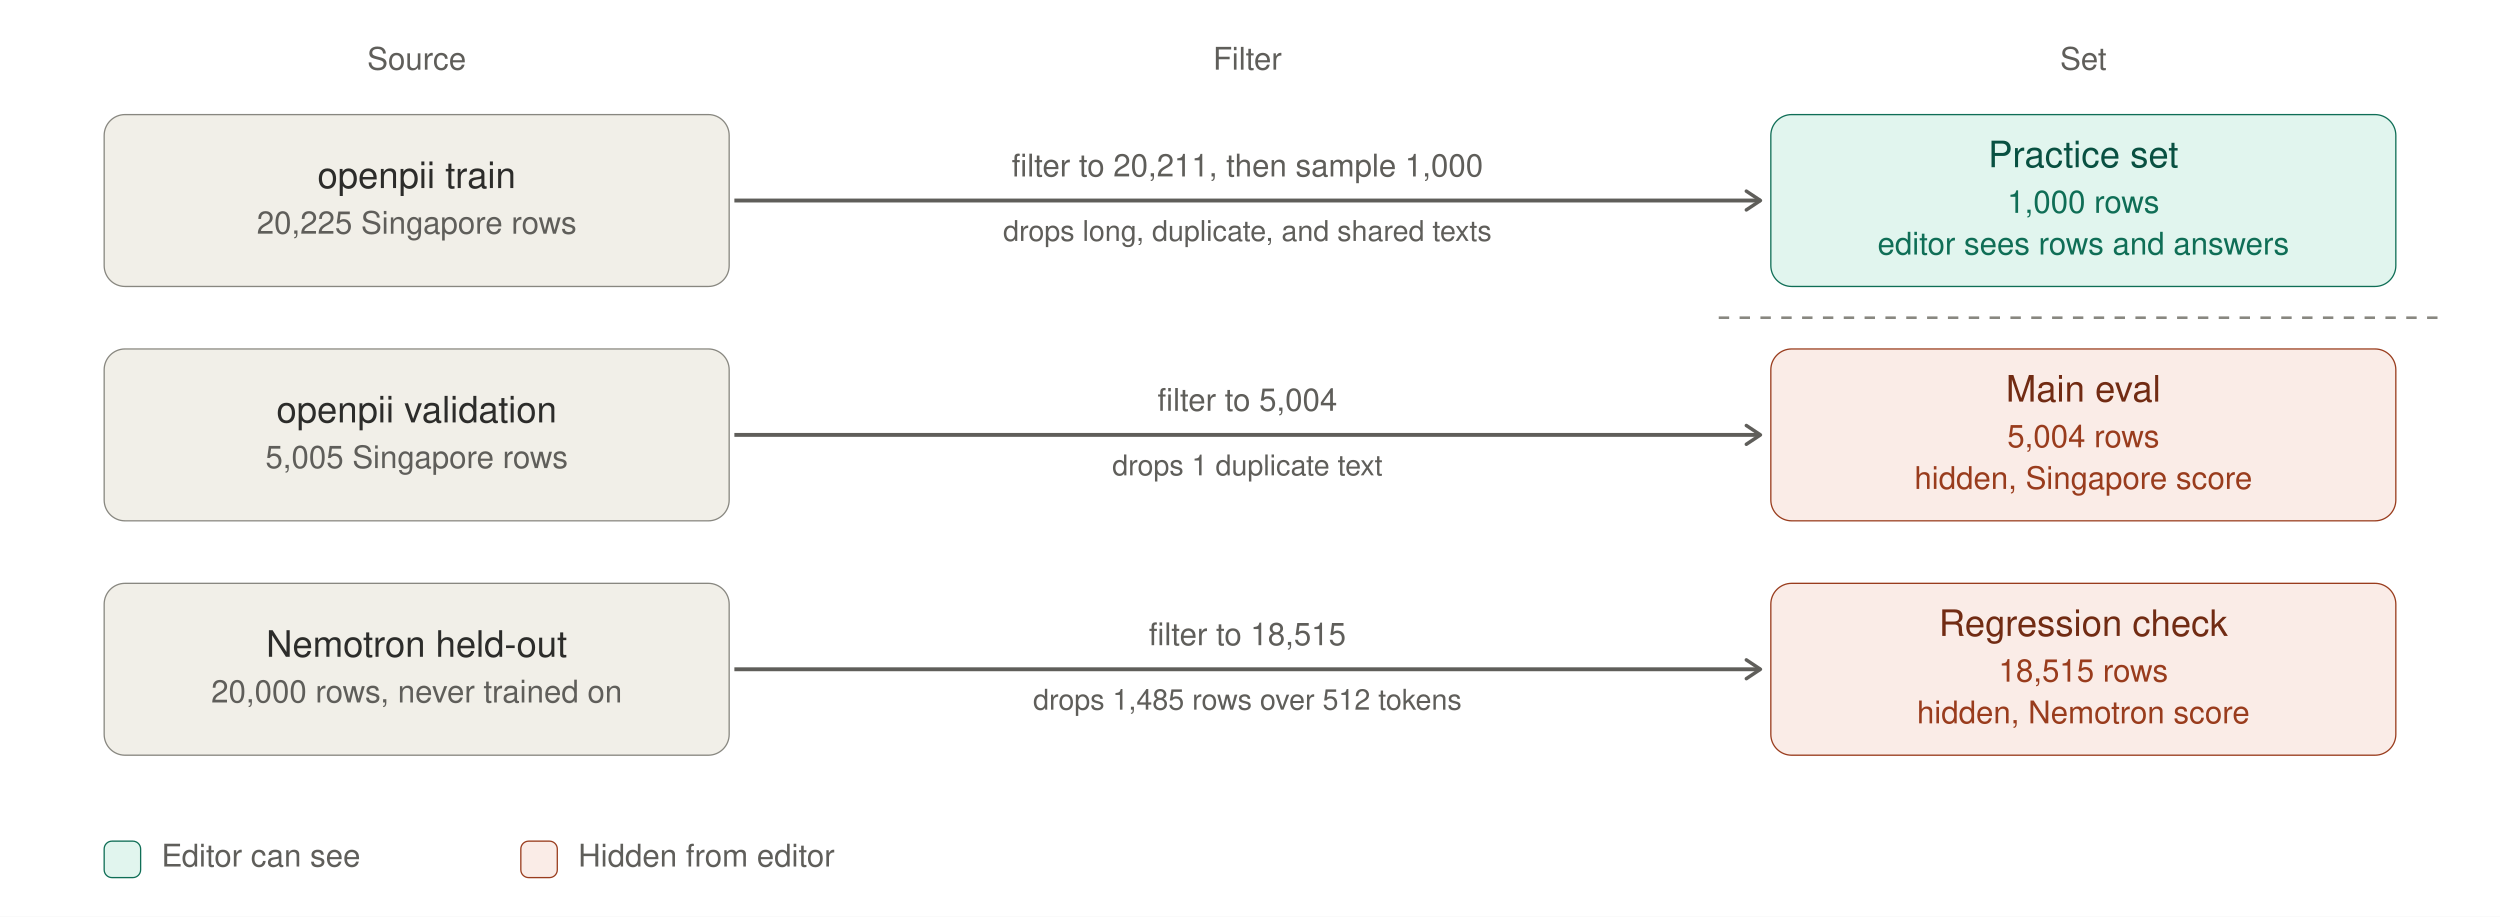
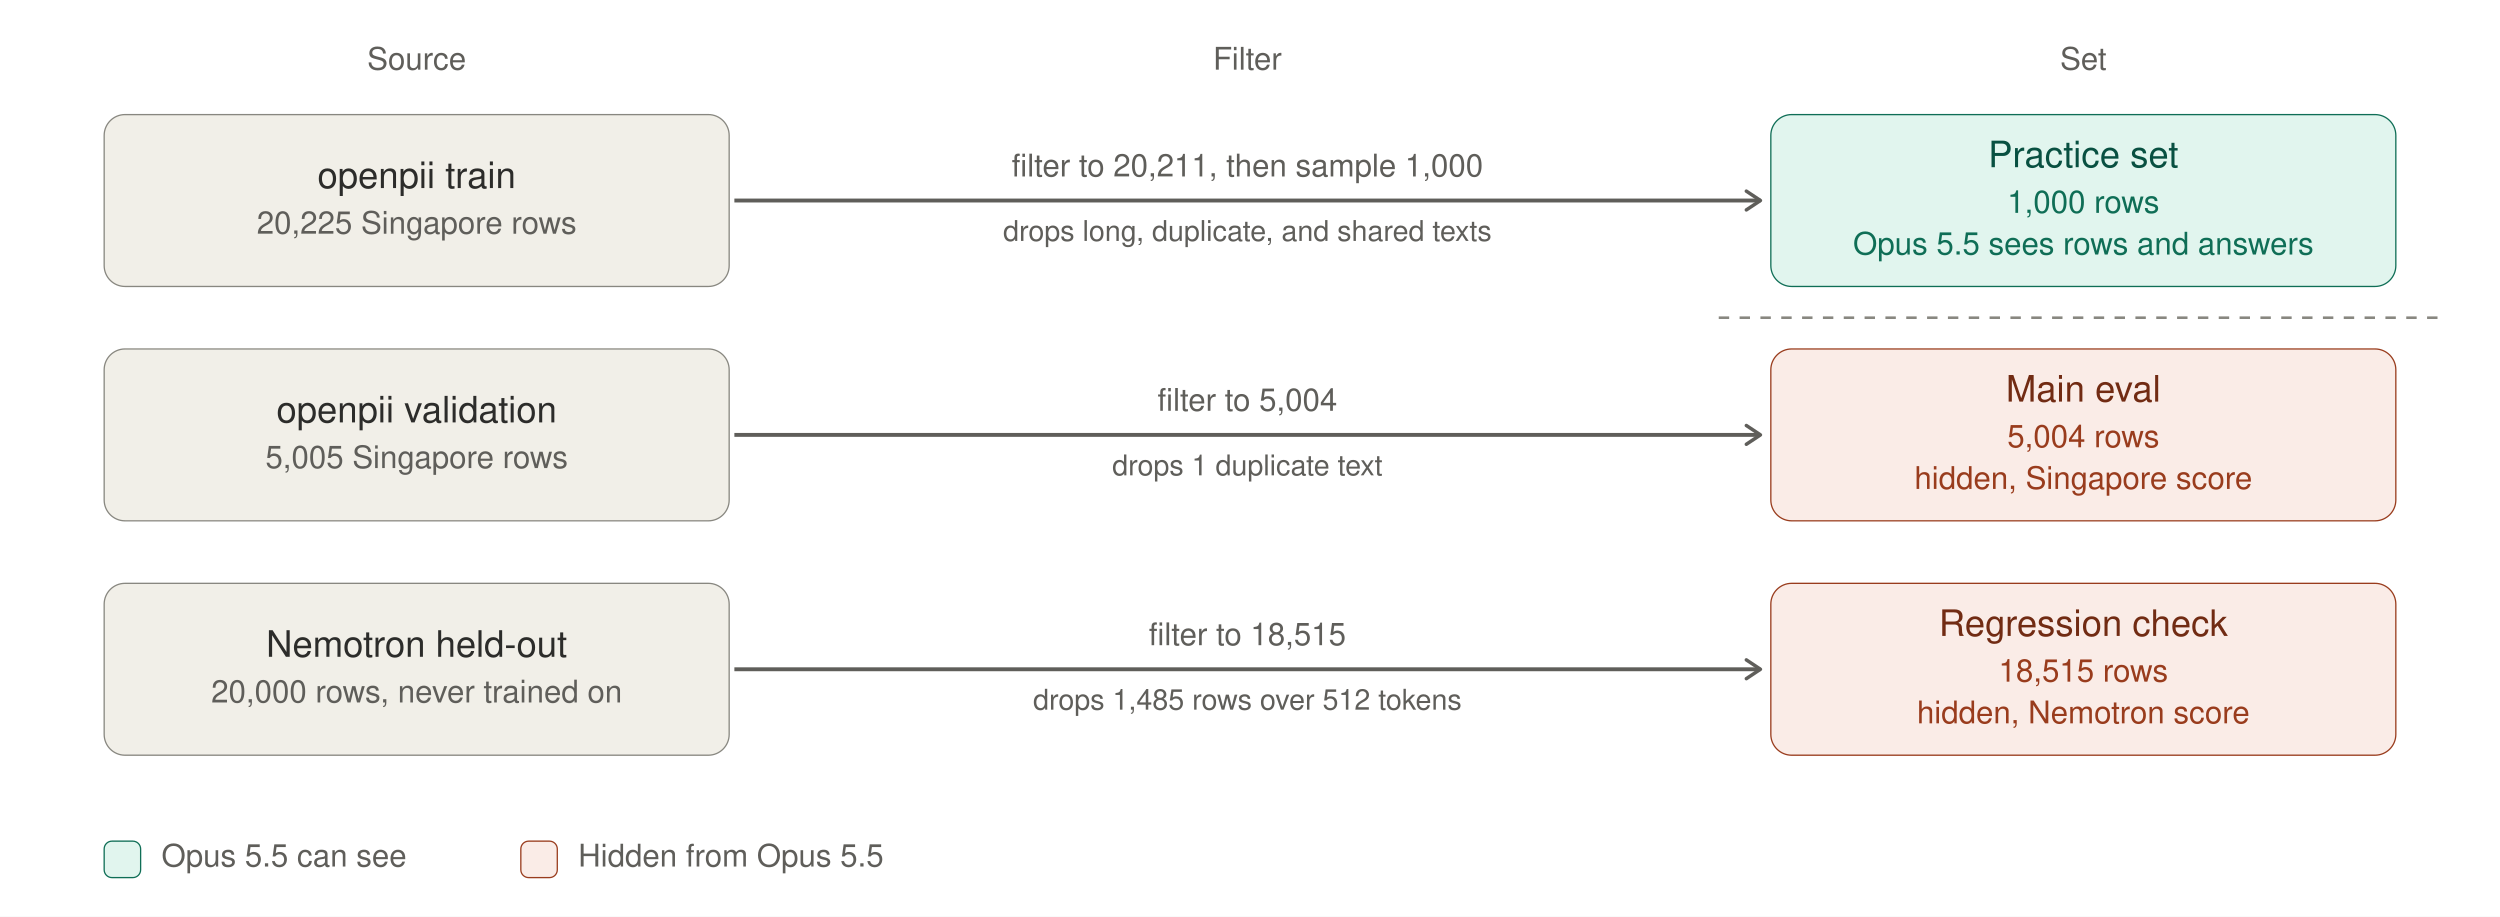
<svg xmlns="http://www.w3.org/2000/svg" width="960" height="352" viewBox="0 0 960 352" role="img">
  <style>
text { font-family: -apple-system, "Segoe UI", Helvetica, Arial, sans-serif; }
.th { font-size: 14px; font-weight: 500; fill: #2C2C2A; }
.ts { font-size: 12px; fill: #5F5E5A; }
.tl { font-size: 11px; fill: #5F5E5A; }
.mono { font-family: Menlo, Consolas, "DejaVu Sans Mono", monospace; font-size: 13px; fill: #2C2C2A; }
.box rect { fill: #F1EFE8; stroke: #888780; }
.arr { stroke: #5F5E5A; stroke-width: 1.5; fill: none; }
.c-teal rect, rect.c-teal { fill: #E1F5EE; stroke: #0F6E56; } .c-teal .th { fill: #085041; } .c-teal .ts { fill: #0F6E56; }
.c-coral rect, rect.c-coral { fill: #FAECE7; stroke: #993C1D; } .c-coral .th { fill: #712B13; } .c-coral .ts { fill: #993C1D; }
rect.sc { fill: #E1F5EE; stroke: #0F6E56; } text.sc { fill: #085041; font-weight: 500; }
rect.dr { fill: none; stroke: #888780; stroke-dasharray: 4 3; }
.c-purple rect { fill: #EEEDFE; stroke: #534AB7; } .c-purple .th { fill: #3C3489; } .c-purple .ts { fill: #534AB7; }
.card { fill: #FAFAF7; stroke: #E5E3DA; }
rect.tag { fill: #FBEAF0; stroke: #993556; }
.tv { font-size: 12px; font-weight: 500; fill: #2C2C2A; }
.ok { font-size: 12px; font-weight: 500; fill: #3B6D11; } .bad { font-size: 12px; font-weight: 500; fill: #A32D2D; }
</style>
  <defs>
    <marker id="arrow" viewBox="0 0 10 10" refX="8" refY="5" markerWidth="6" markerHeight="6" orient="auto-start-reverse">
      <path d="M2 1L8 5L2 9" fill="none" stroke="#5F5E5A" stroke-width="1.5" stroke-linecap="round" stroke-linejoin="round" />
    </marker>
  </defs>
  <rect x="0" y="0" width="960" height="352" fill="#FFFFFF" />
  <text class="ts" x="160" y="24" text-anchor="middle" dominant-baseline="central">Source</text>
  <text class="ts" x="479" y="24" text-anchor="middle" dominant-baseline="central">Filter</text>
  <text class="ts" x="800" y="24" text-anchor="middle" dominant-baseline="central">Set</text>
  <g class="box">
    <rect x="40" y="44" width="240" height="66" rx="8" stroke-width="0.5" />
    <text class="th" x="160" y="69" text-anchor="middle" dominant-baseline="central">openpii train</text>
    <text class="ts" x="160" y="87" text-anchor="middle" dominant-baseline="central">20,225 Singapore rows</text>
  </g>
  <path d="M282 77 L676 77" class="arr" marker-end="url(#arrow)" />
  <text class="ts" x="479" y="65" text-anchor="middle" dominant-baseline="central">filter to 20,211, then sample 1,000</text>
  <text class="tl" x="479" y="90" text-anchor="middle" dominant-baseline="central">drops long, duplicate, and shared texts</text>
  <g class="c-teal">
    <rect x="680" y="44" width="240" height="66" rx="8" stroke-width="0.5" />
    <text class="th" x="800" y="61" text-anchor="middle" dominant-baseline="central">Practice set</text>
    <text class="ts" x="800" y="79" text-anchor="middle" dominant-baseline="central">1,000 rows</text>
-     <text class="ts" x="800" y="95" text-anchor="middle" dominant-baseline="central">editor sees rows and answers</text>
+     <text class="ts" x="800" y="95" text-anchor="middle" dominant-baseline="central">Opus 5.5 sees rows and answers</text>
  </g>
  <g class="box">
    <rect x="40" y="134" width="240" height="66" rx="8" stroke-width="0.5" />
    <text class="th" x="160" y="159" text-anchor="middle" dominant-baseline="central">openpii validation</text>
    <text class="ts" x="160" y="177" text-anchor="middle" dominant-baseline="central">5,005 Singapore rows</text>
  </g>
  <path d="M282 167 L676 167" class="arr" marker-end="url(#arrow)" />
  <text class="ts" x="479" y="155" text-anchor="middle" dominant-baseline="central">filter to 5,004</text>
  <text class="tl" x="479" y="180" text-anchor="middle" dominant-baseline="central">drops 1 duplicate text</text>
  <g class="c-coral">
    <rect x="680" y="134" width="240" height="66" rx="8" stroke-width="0.5" />
    <text class="th" x="800" y="151" text-anchor="middle" dominant-baseline="central">Main eval</text>
    <text class="ts" x="800" y="169" text-anchor="middle" dominant-baseline="central">5,004 rows</text>
    <text class="ts" x="800" y="185" text-anchor="middle" dominant-baseline="central">hidden, Singapore score</text>
  </g>
  <g class="box">
    <rect x="40" y="224" width="240" height="66" rx="8" stroke-width="0.5" />
    <text class="th" x="160" y="249" text-anchor="middle" dominant-baseline="central">Nemotron held-out</text>
    <text class="ts" x="160" y="267" text-anchor="middle" dominant-baseline="central">20,000 rows, never trained on</text>
  </g>
  <path d="M282 257 L676 257" class="arr" marker-end="url(#arrow)" />
  <text class="ts" x="479" y="245" text-anchor="middle" dominant-baseline="central">filter to 18,515</text>
  <text class="tl" x="479" y="270" text-anchor="middle" dominant-baseline="central">drops 1,485 rows over 512 tokens</text>
  <g class="c-coral">
    <rect x="680" y="224" width="240" height="66" rx="8" stroke-width="0.5" />
    <text class="th" x="800" y="241" text-anchor="middle" dominant-baseline="central">Regression check</text>
    <text class="ts" x="800" y="259" text-anchor="middle" dominant-baseline="central">18,515 rows</text>
    <text class="ts" x="800" y="275" text-anchor="middle" dominant-baseline="central">hidden, Nemotron score</text>
  </g>
  <line x1="660" y1="122" x2="940" y2="122" stroke="#888780" stroke-width="1" stroke-dasharray="4 4" />
  <rect class="c-teal" x="40" y="323" width="14" height="14" rx="3" stroke-width="0.5" />
-   <text class="ts" x="62" y="330" text-anchor="start" dominant-baseline="central">Editor can see</text>
+   <text class="ts" x="62" y="330" text-anchor="start" dominant-baseline="central">Opus 5.5 can see</text>
  <rect class="c-coral" x="200" y="323" width="14" height="14" rx="3" stroke-width="0.5" />
-   <text class="ts" x="222" y="330" text-anchor="start" dominant-baseline="central">Hidden from editor</text>
+   <text class="ts" x="222" y="330" text-anchor="start" dominant-baseline="central">Hidden from Opus 5.5</text>
</svg>
